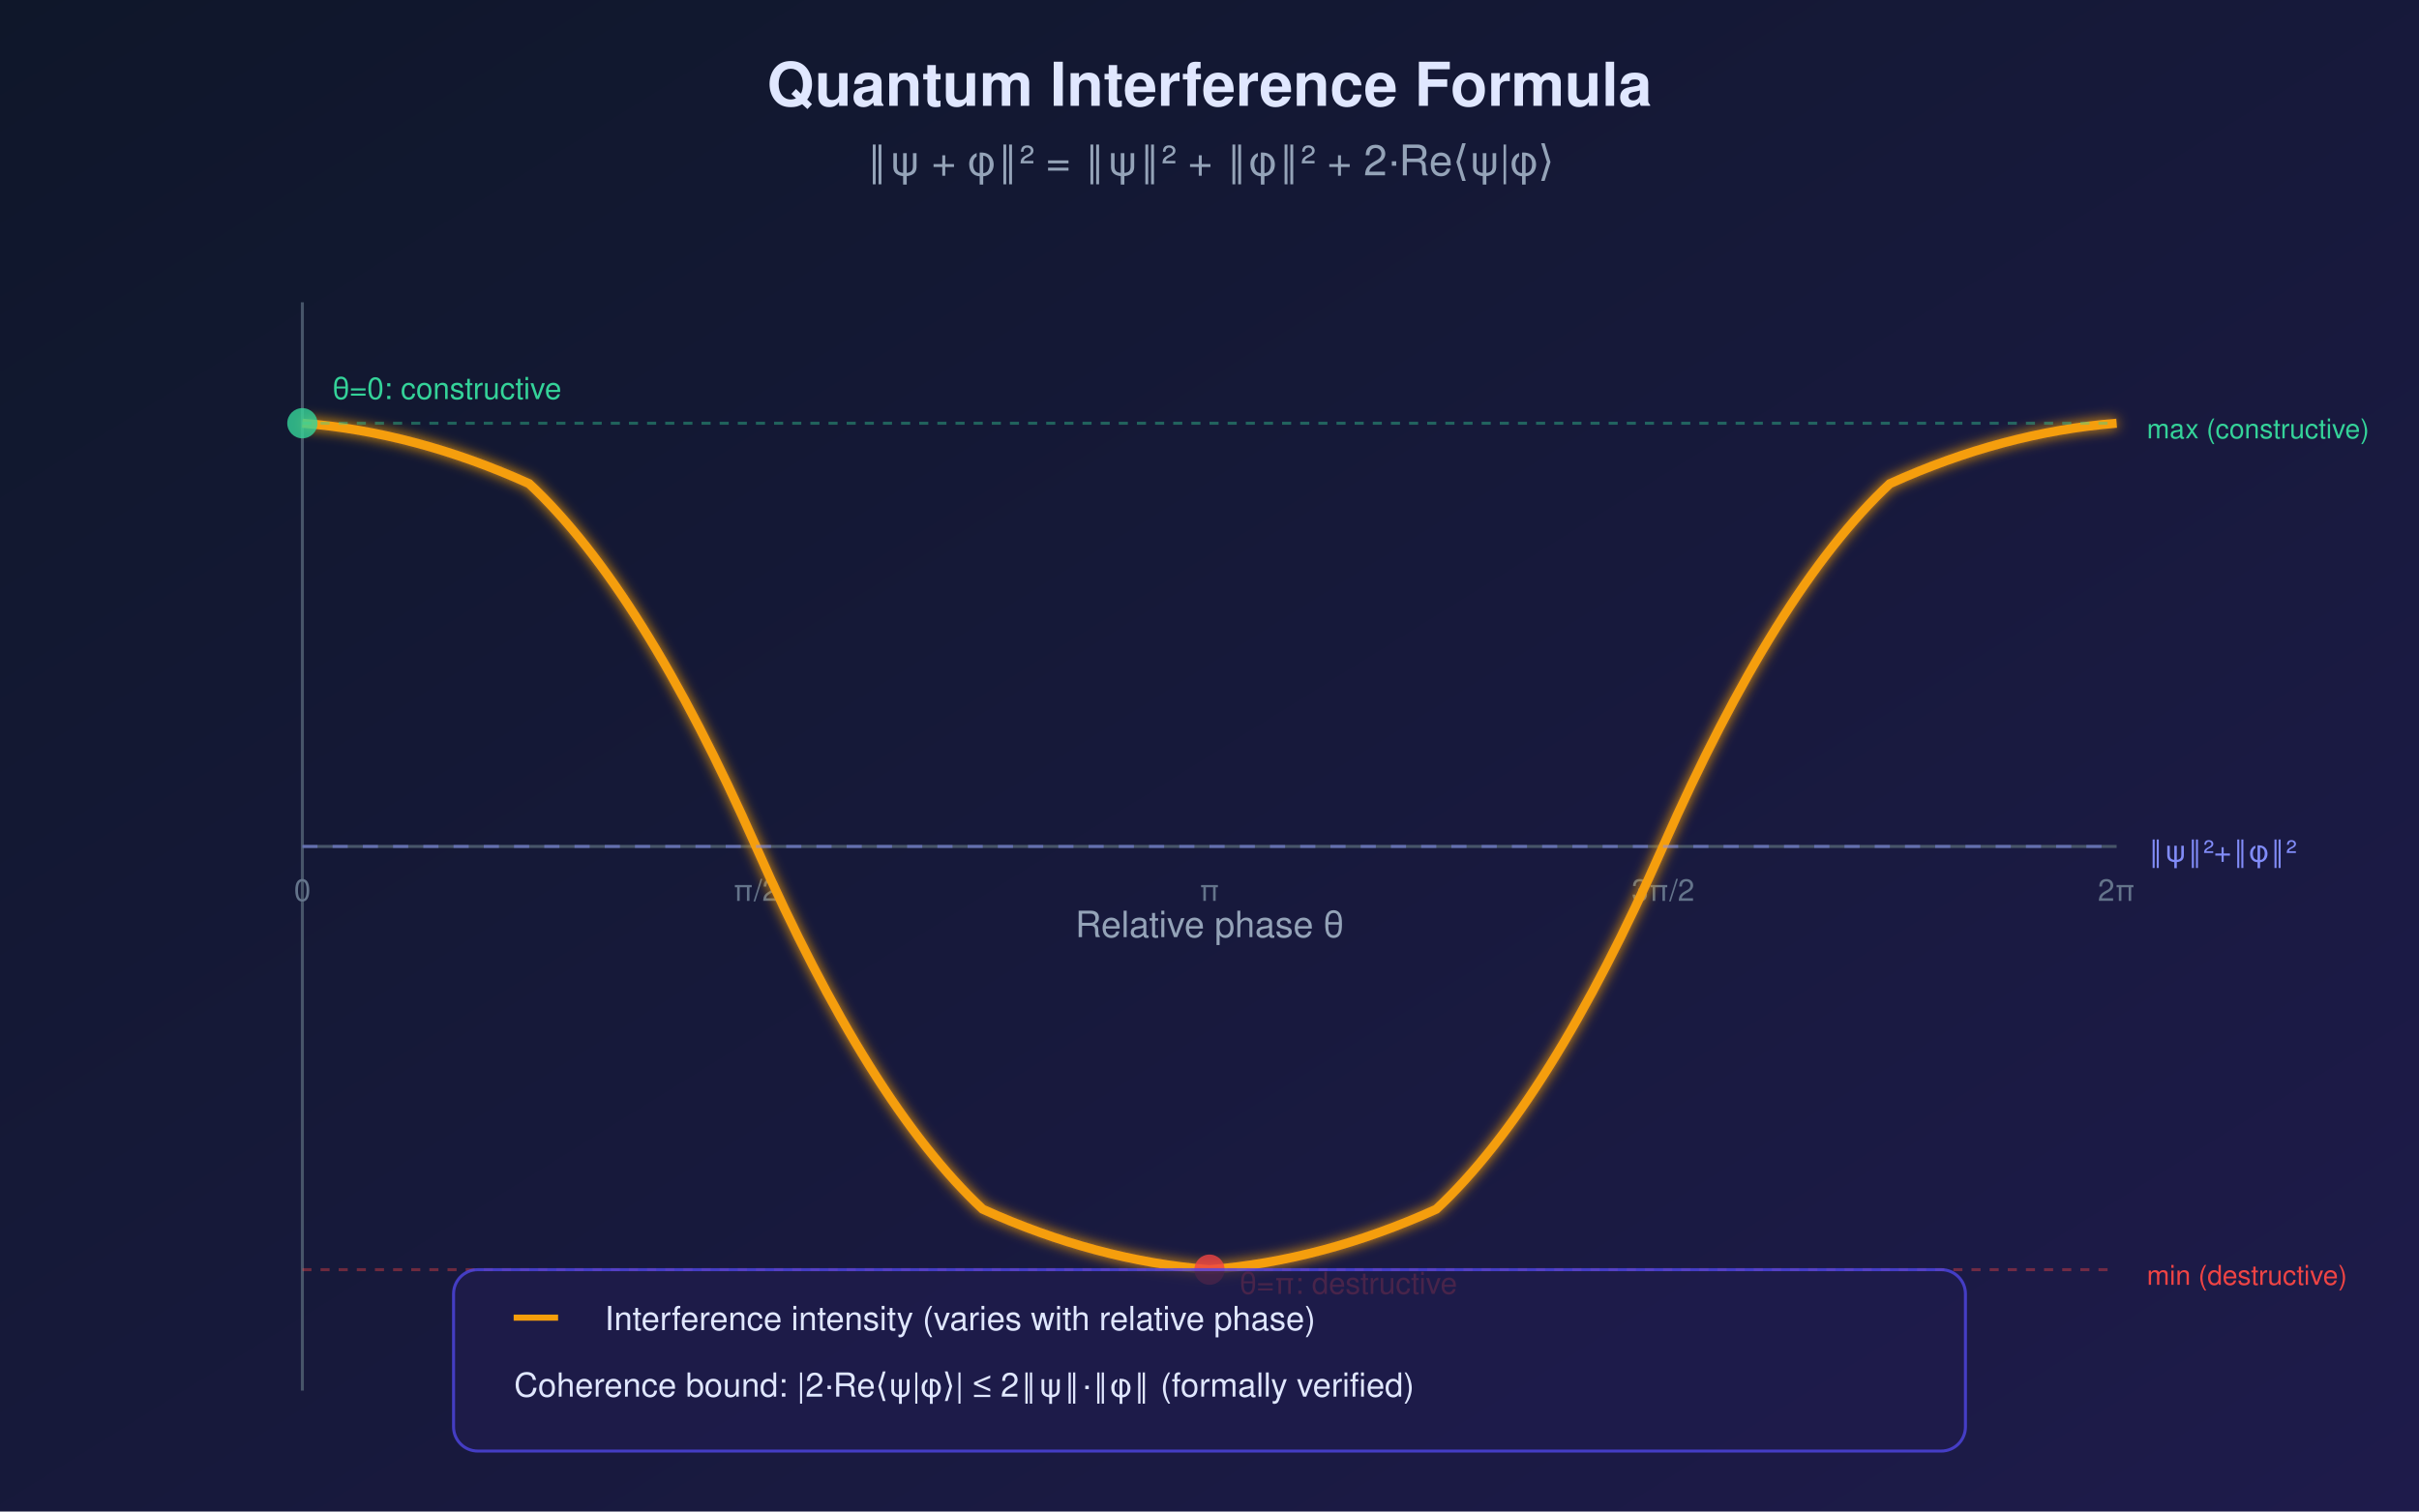
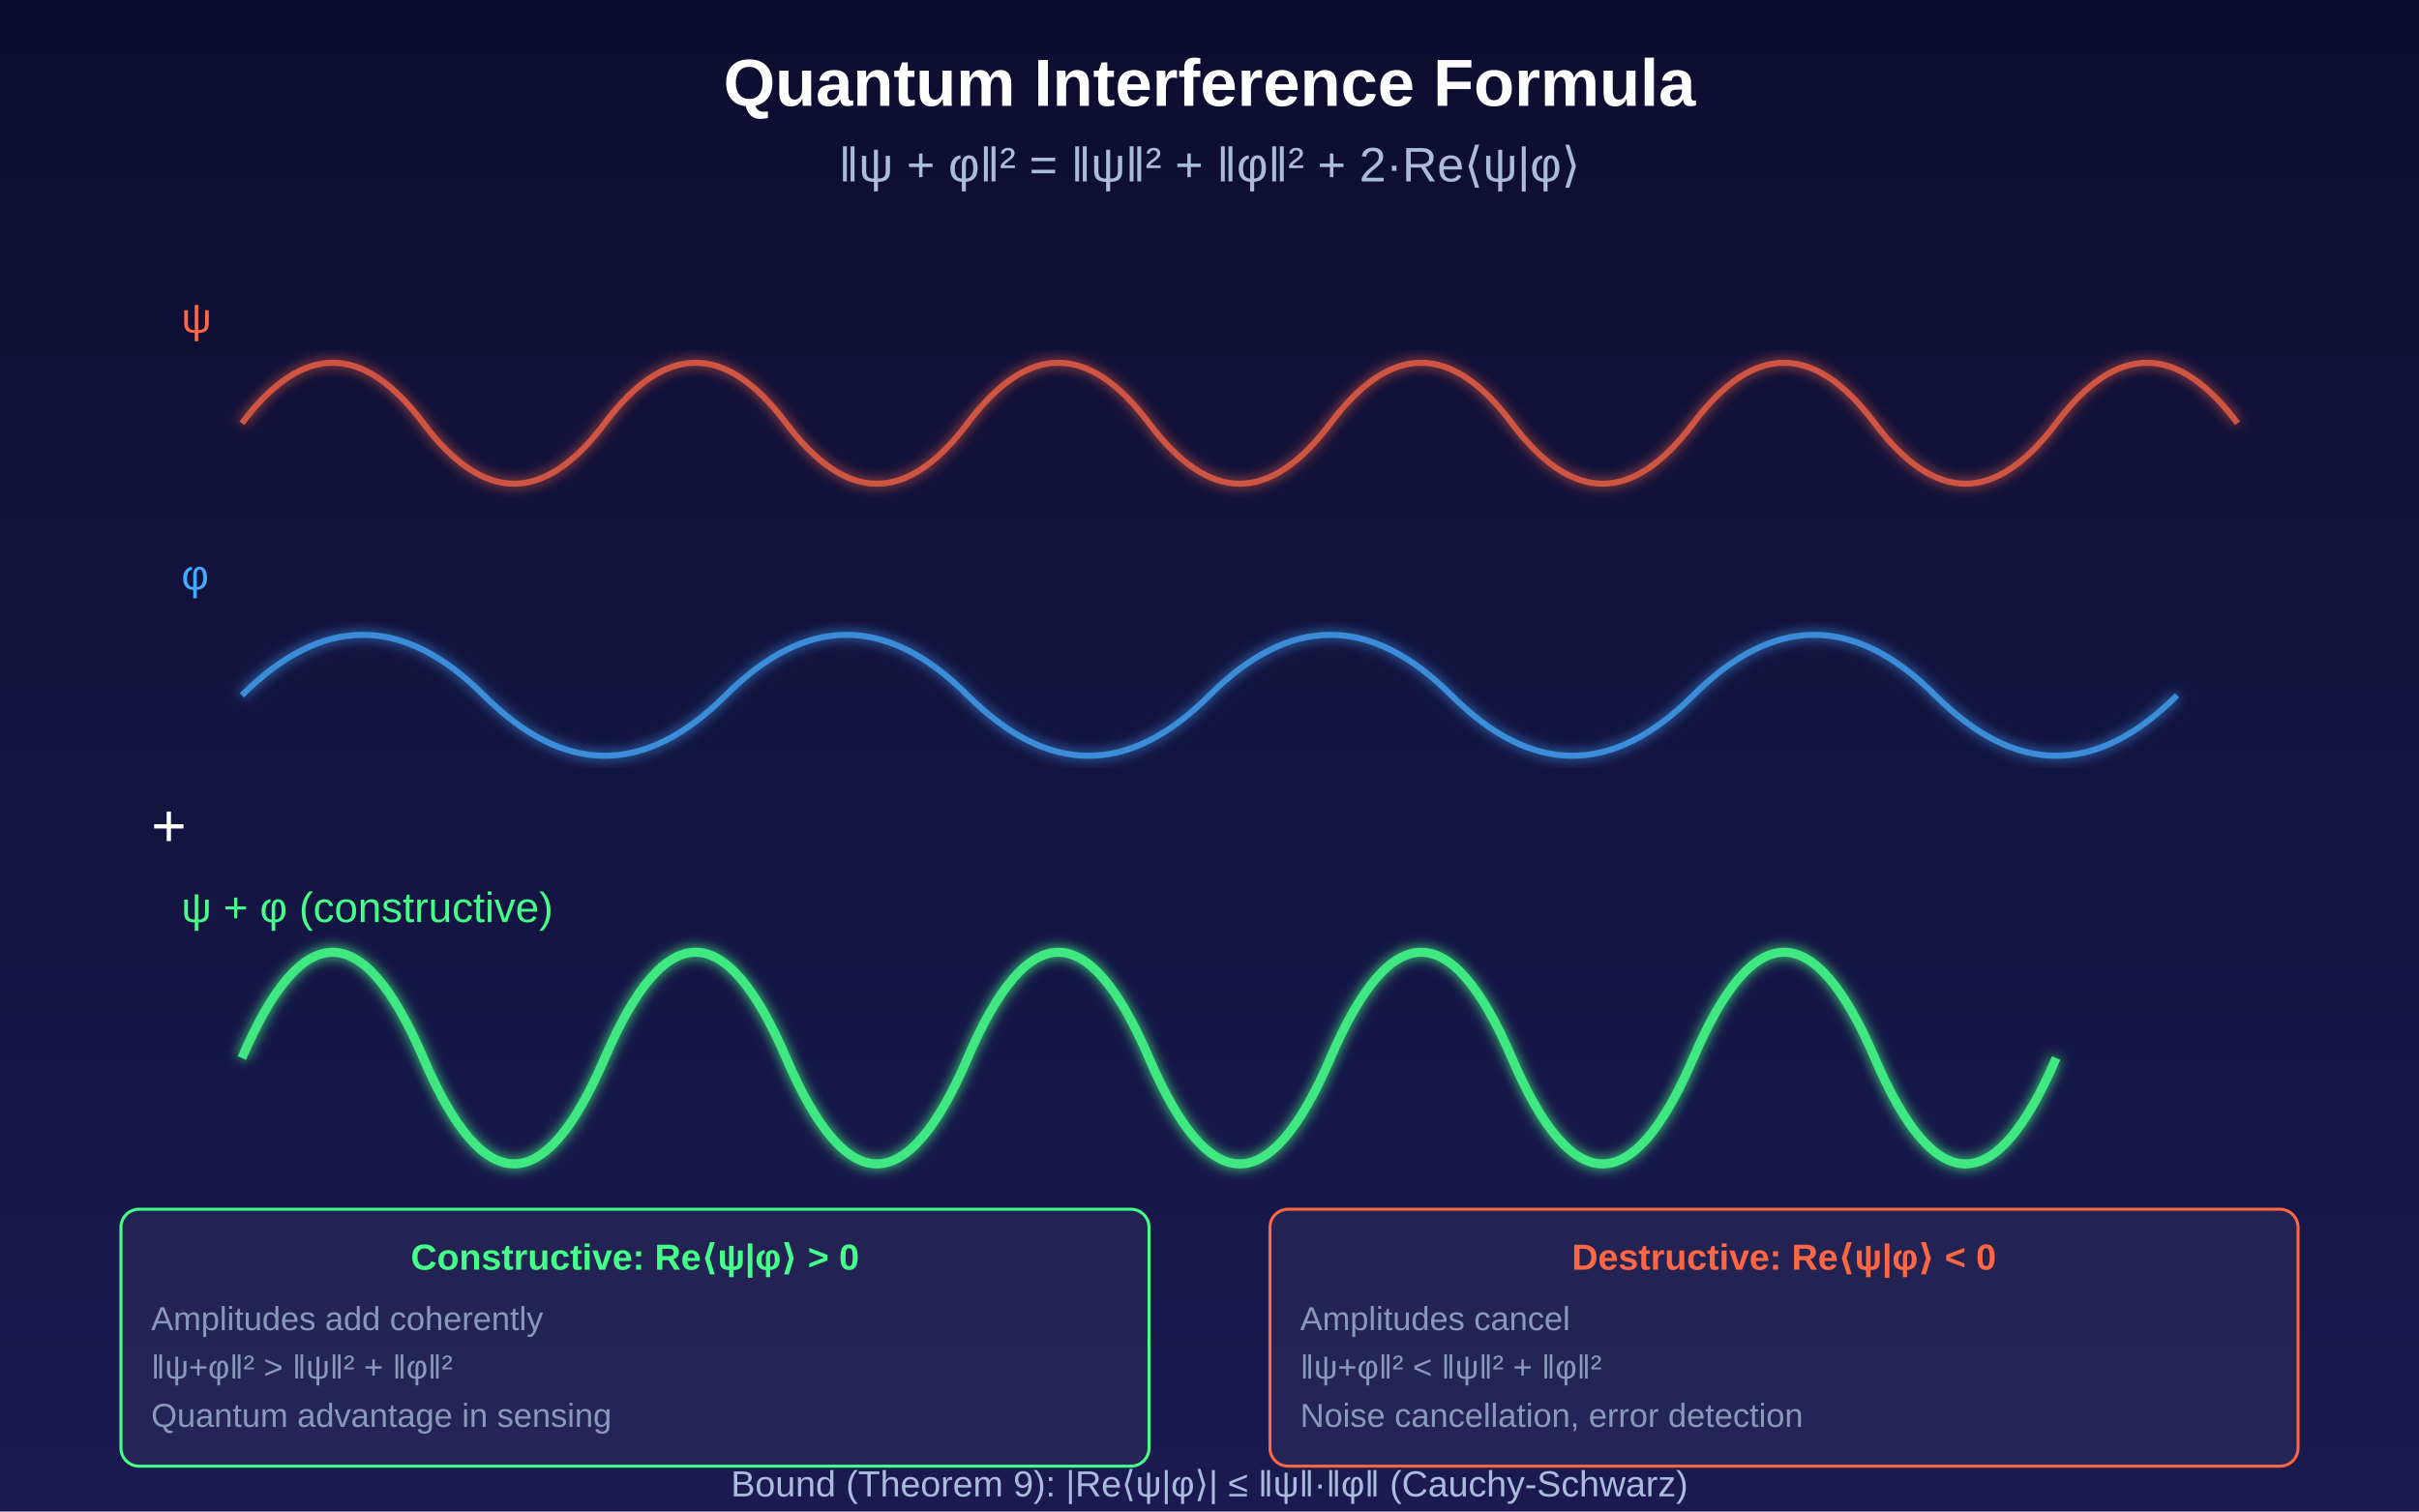
- <svg xmlns="http://www.w3.org/2000/svg" viewBox="0 0 800 500" font-family="'Segoe UI', Helvetica, Arial, sans-serif">
+ <svg xmlns="http://www.w3.org/2000/svg" viewBox="0 0 800 500">
  <defs>
-     <linearGradient id="bg2" x1="0%" y1="0%" x2="100%" y2="100%">
-       <stop offset="0%" style="stop-color:#0f172a" />
-       <stop offset="100%" style="stop-color:#1e1b4b" />
+     <linearGradient id="bg2" x1="0" y1="0" x2="0" y2="1">
+       <stop offset="0%" style="stop-color:#0d0d30" />
+       <stop offset="100%" style="stop-color:#1a1a50" />
    </linearGradient>
    <filter id="glow2">
-       <feGaussianBlur stdDeviation="2" result="blur" />
+       <feGaussianBlur stdDeviation="2" result="coloredBlur" />
      <feMerge>
-         <feMergeNode in="blur" />
+         <feMergeNode in="coloredBlur" />
        <feMergeNode in="SourceGraphic" />
      </feMerge>
    </filter>
  </defs>
  <rect width="800" height="500" fill="url(#bg2)" />
-   <text x="400" y="35" text-anchor="middle" fill="#e0e7ff" font-size="20" font-weight="bold">
+   <text x="400" y="35" text-anchor="middle" font-family="Arial, sans-serif" font-size="22" fill="white" font-weight="bold">
    Quantum Interference Formula
  </text>
-   <text x="400" y="58" text-anchor="middle" fill="#94a3b8" font-size="14">
+   <text x="400" y="60" text-anchor="middle" font-family="Arial, sans-serif" font-size="16" fill="#aabbdd">
    ‖ψ + φ‖² = ‖ψ‖² + ‖φ‖² + 2·Re⟨ψ|φ⟩
  </text>
-   <g transform="translate(100, 280)">
-     <line x1="0" y1="0" x2="600" y2="0" stroke="#475569" stroke-width="1" />
-     <line x1="0" y1="-180" x2="0" y2="180" stroke="#475569" stroke-width="1" />
-     <text x="300" y="30" text-anchor="middle" fill="#94a3b8" font-size="12">Relative phase θ</text>
-     <text x="-15" y="-170" text-anchor="middle" fill="#94a3b8" font-size="12" transform="rotate(-90, -15, -80)">‖ψ + e^{iθ}φ‖²</text>
-     <text x="0" y="18" text-anchor="middle" fill="#64748b" font-size="10">0</text>
-     <text x="150" y="18" text-anchor="middle" fill="#64748b" font-size="10">π/2</text>
-     <text x="300" y="18" text-anchor="middle" fill="#64748b" font-size="10">π</text>
-     <text x="450" y="18" text-anchor="middle" fill="#64748b" font-size="10">3π/2</text>
-     <text x="600" y="18" text-anchor="middle" fill="#64748b" font-size="10">2π</text>
-     <path d="M0,-140 Q37.5,-137 75,-120 Q112.5,-85 150,0 Q187.5,85 225,120              Q262.5,137 300,140 Q337.5,137 375,120 Q412.5,85 450,0              Q487.5,-85 525,-120 Q562.5,-137 600,-140" fill="none" stroke="#f59e0b" stroke-width="3" filter="url(#glow2)" />
-     <line x1="0" y1="0" x2="600" y2="0" stroke="#818cf8" stroke-width="1" stroke-dasharray="5,5" opacity="0.5" />
-     <text x="610" y="5" fill="#818cf8" font-size="10">‖ψ‖²+‖φ‖²</text>
-     <line x1="0" y1="-140" x2="600" y2="-140" stroke="#34d399" stroke-width="1" stroke-dasharray="3,3" opacity="0.4" />
-     <text x="610" y="-135" fill="#34d399" font-size="9">max (constructive)</text>
-     <line x1="0" y1="140" x2="600" y2="140" stroke="#ef4444" stroke-width="1" stroke-dasharray="3,3" opacity="0.4" />
-     <text x="610" y="145" fill="#ef4444" font-size="9">min (destructive)</text>
-     <circle cx="0" cy="-140" r="5" fill="#34d399" opacity="0.8" />
-     <text x="10" y="-148" fill="#34d399" font-size="10">θ=0: constructive</text>
-     <circle cx="300" cy="140" r="5" fill="#ef4444" opacity="0.8" />
-     <text x="310" y="148" fill="#ef4444" font-size="10">θ=π: destructive</text>
-   </g>
-   <g transform="translate(150, 420)">
-     <rect x="0" y="0" width="500" height="60" rx="8" fill="#1e1b4b" stroke="#4f46e5" stroke-width="1" opacity="0.8" />
-     <text x="20" y="20" fill="#f59e0b" font-size="12">━━</text>
-     <text x="50" y="20" fill="#e0e7ff" font-size="11">Interference intensity (varies with relative phase)</text>
-     <text x="20" y="42" fill="#e0e7ff" font-size="11">
-       Coherence bound: |2·Re⟨ψ|φ⟩| ≤ 2‖ψ‖·‖φ‖  (formally verified)
-     </text>
-   </g>
+   <text x="60" y="110" font-family="Arial, sans-serif" font-size="14" fill="#ff6644">ψ</text>
+   <path d="M 80 140 Q 110 100 140 140 Q 170 180 200 140 Q 230 100 260 140 Q 290 180 320 140 Q 350 100 380 140 Q 410 180 440 140 Q 470 100 500 140 Q 530 180 560 140 Q 590 100 620 140 Q 650 180 680 140 Q 710 100 740 140" fill="none" stroke="#ff6644" stroke-width="2" opacity="0.8" filter="url(#glow2)" />
+   <text x="60" y="195" font-family="Arial, sans-serif" font-size="14" fill="#44aaff">φ</text>
+   <path d="M 80 230 Q 120 190 160 230 Q 200 270 240 230 Q 280 190 320 230 Q 360 270 400 230 Q 440 190 480 230 Q 520 270 560 230 Q 600 190 640 230 Q 680 270 720 230" fill="none" stroke="#44aaff" stroke-width="2" opacity="0.8" filter="url(#glow2)" />
+   <text x="50" y="280" font-family="Arial, sans-serif" font-size="20" fill="white">+</text>
+   <text x="60" y="305" font-family="Arial, sans-serif" font-size="14" fill="#44ff88">ψ + φ (constructive)</text>
+   <path d="M 80 350 Q 110 280 140 350 Q 170 420 200 350 Q 230 280 260 350 Q 290 420 320 350 Q 350 280 380 350 Q 410 420 440 350 Q 470 280 500 350 Q 530 420 560 350 Q 590 280 620 350 Q 650 420 680 350" fill="none" stroke="#44ff88" stroke-width="3" opacity="0.9" filter="url(#glow2)" />
+   <rect x="40" y="400" width="340" height="85" rx="6" fill="rgba(255,255,255,0.05)" stroke="#44ff88" stroke-width="1" />
+   <text x="210" y="420" text-anchor="middle" font-family="Arial, sans-serif" font-size="12" fill="#44ff88" font-weight="bold">Constructive: Re⟨ψ|φ⟩ &gt; 0</text>
+   <text x="50" y="440" font-family="Arial, sans-serif" font-size="11" fill="#8899bb">Amplitudes add coherently</text>
+   <text x="50" y="456" font-family="Arial, sans-serif" font-size="11" fill="#8899bb">‖ψ+φ‖² &gt; ‖ψ‖² + ‖φ‖²</text>
+   <text x="50" y="472" font-family="Arial, sans-serif" font-size="11" fill="#8899bb">Quantum advantage in sensing</text>
+   <rect x="420" y="400" width="340" height="85" rx="6" fill="rgba(255,255,255,0.05)" stroke="#ff6644" stroke-width="1" />
+   <text x="590" y="420" text-anchor="middle" font-family="Arial, sans-serif" font-size="12" fill="#ff6644" font-weight="bold">Destructive: Re⟨ψ|φ⟩ &lt; 0</text>
+   <text x="430" y="440" font-family="Arial, sans-serif" font-size="11" fill="#8899bb">Amplitudes cancel</text>
+   <text x="430" y="456" font-family="Arial, sans-serif" font-size="11" fill="#8899bb">‖ψ+φ‖² &lt; ‖ψ‖² + ‖φ‖²</text>
+   <text x="430" y="472" font-family="Arial, sans-serif" font-size="11" fill="#8899bb">Noise cancellation, error detection</text>
+   <text x="400" y="495" text-anchor="middle" font-family="Arial, sans-serif" font-size="12" fill="#aabbdd">
+     Bound (Theorem 9): |Re⟨ψ|φ⟩| ≤ ‖ψ‖·‖φ‖ (Cauchy-Schwarz)
+   </text>
</svg>
